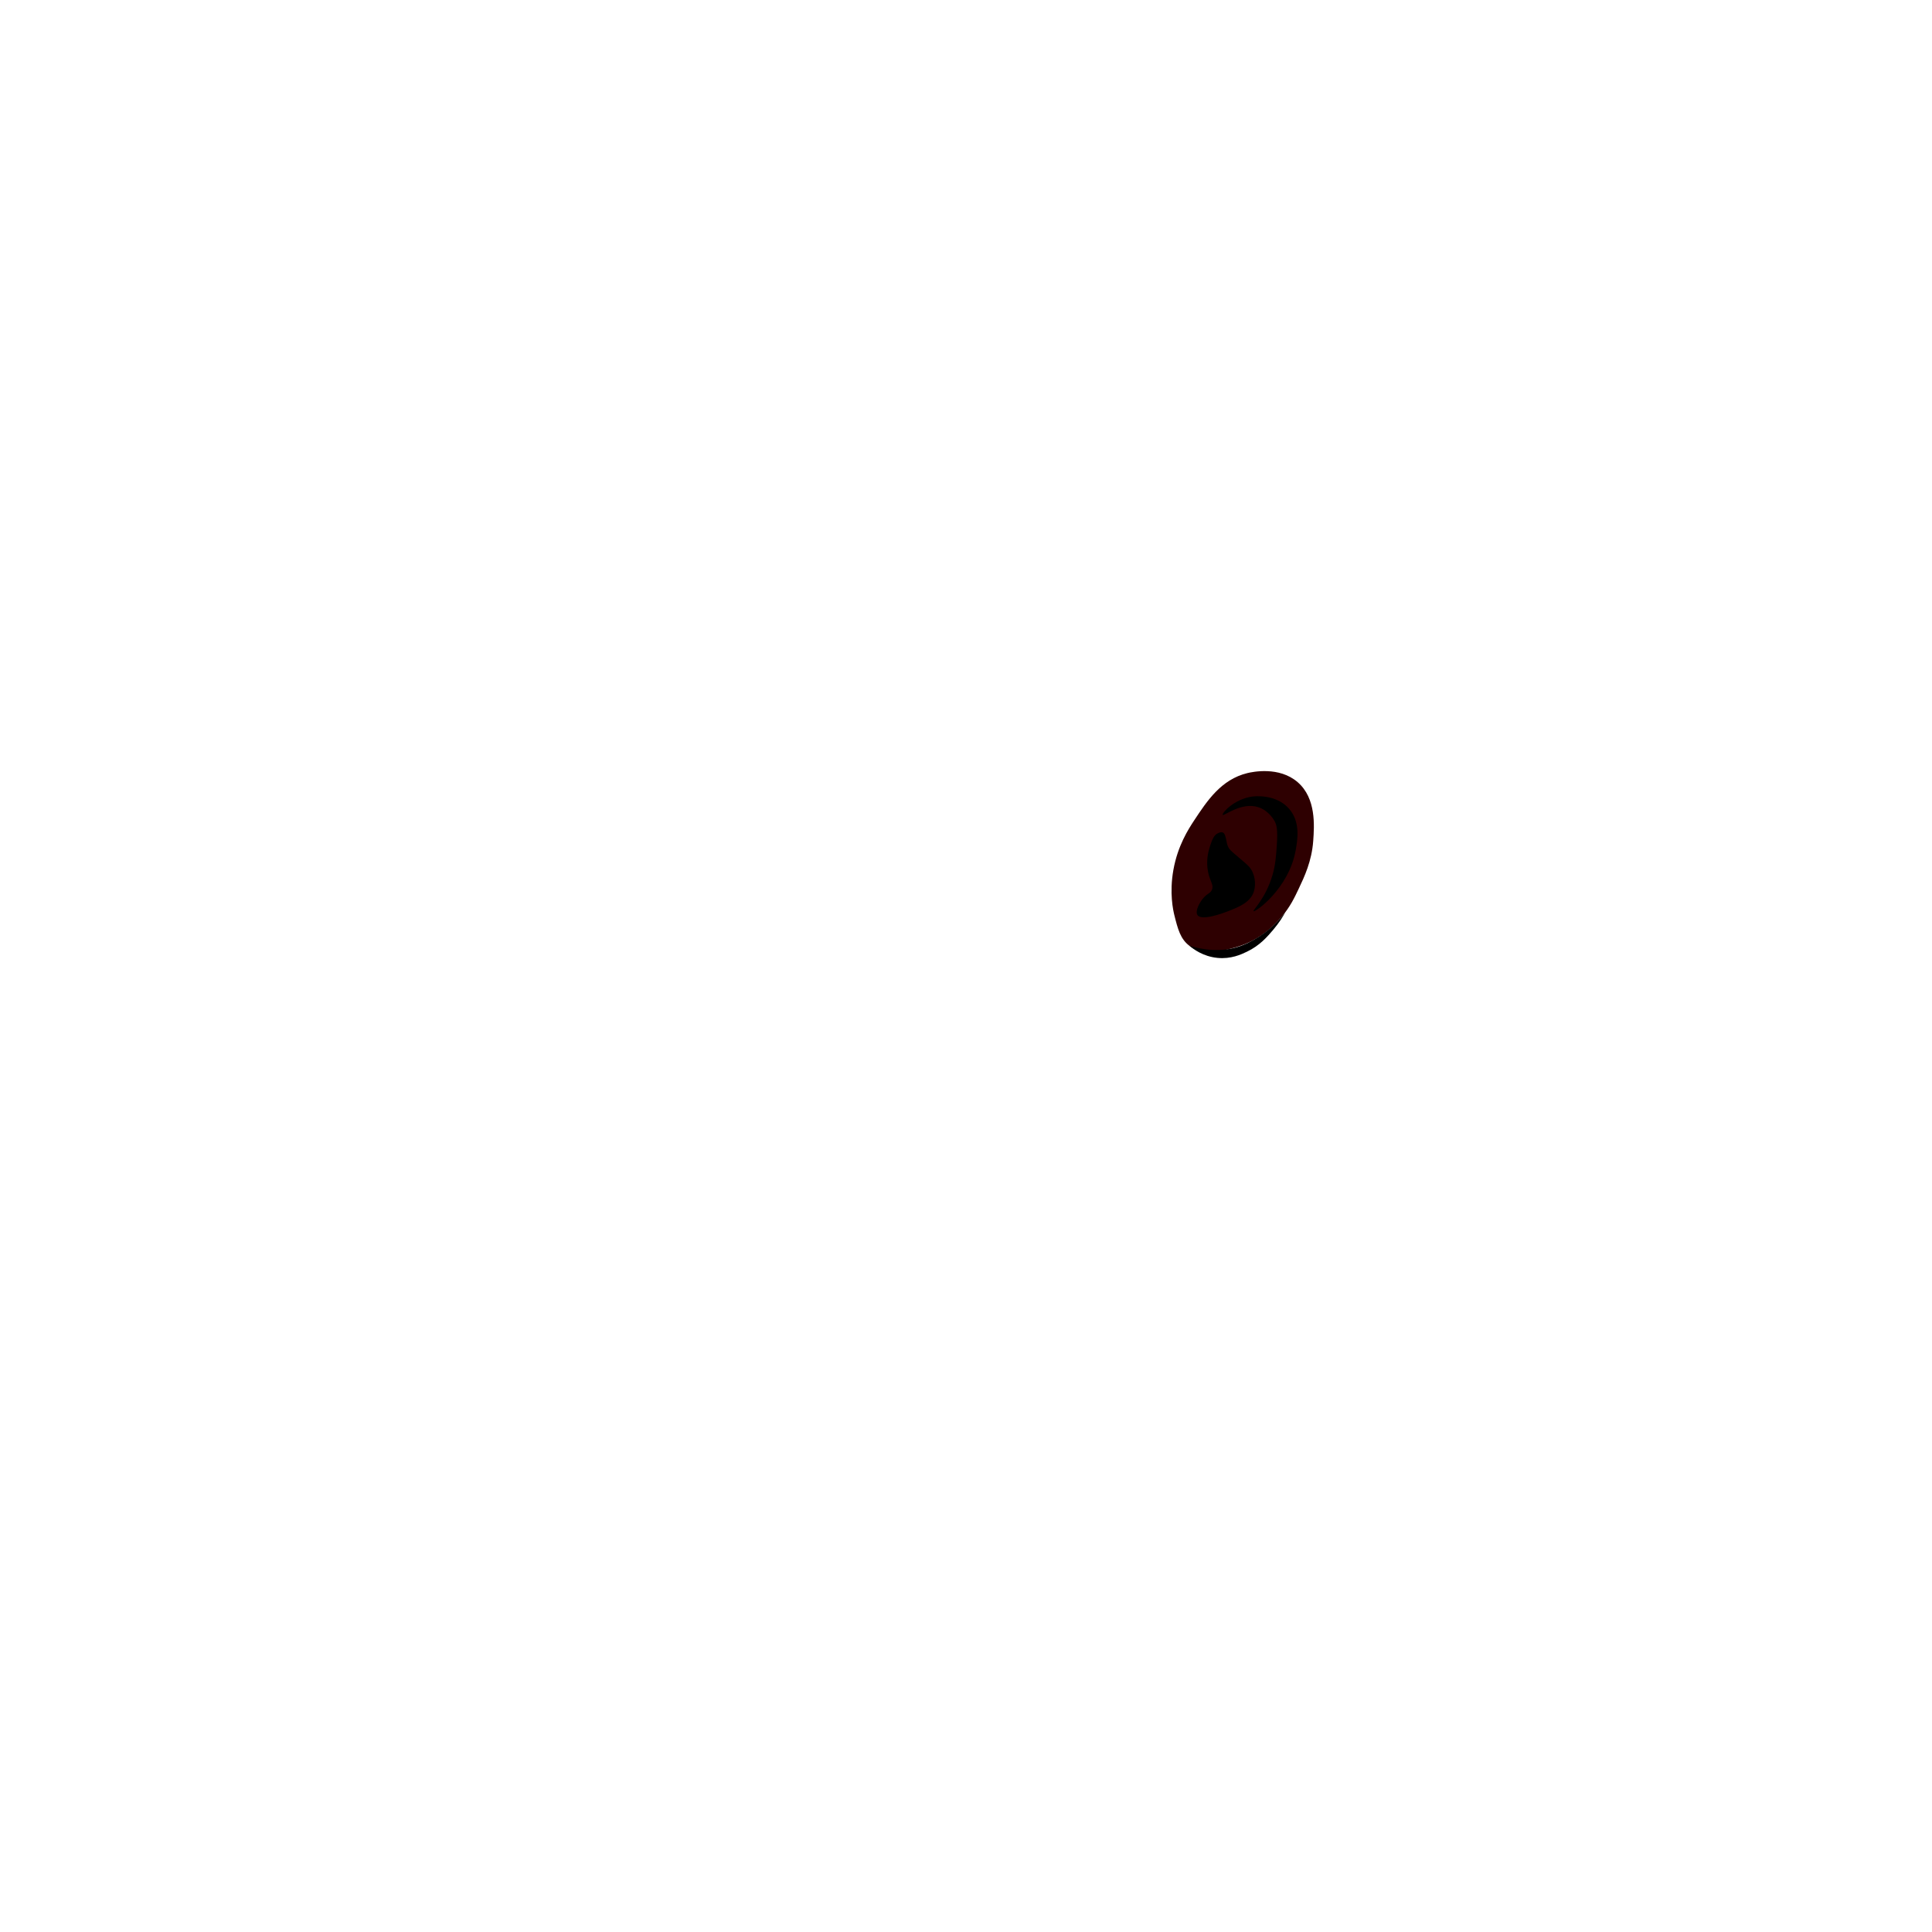
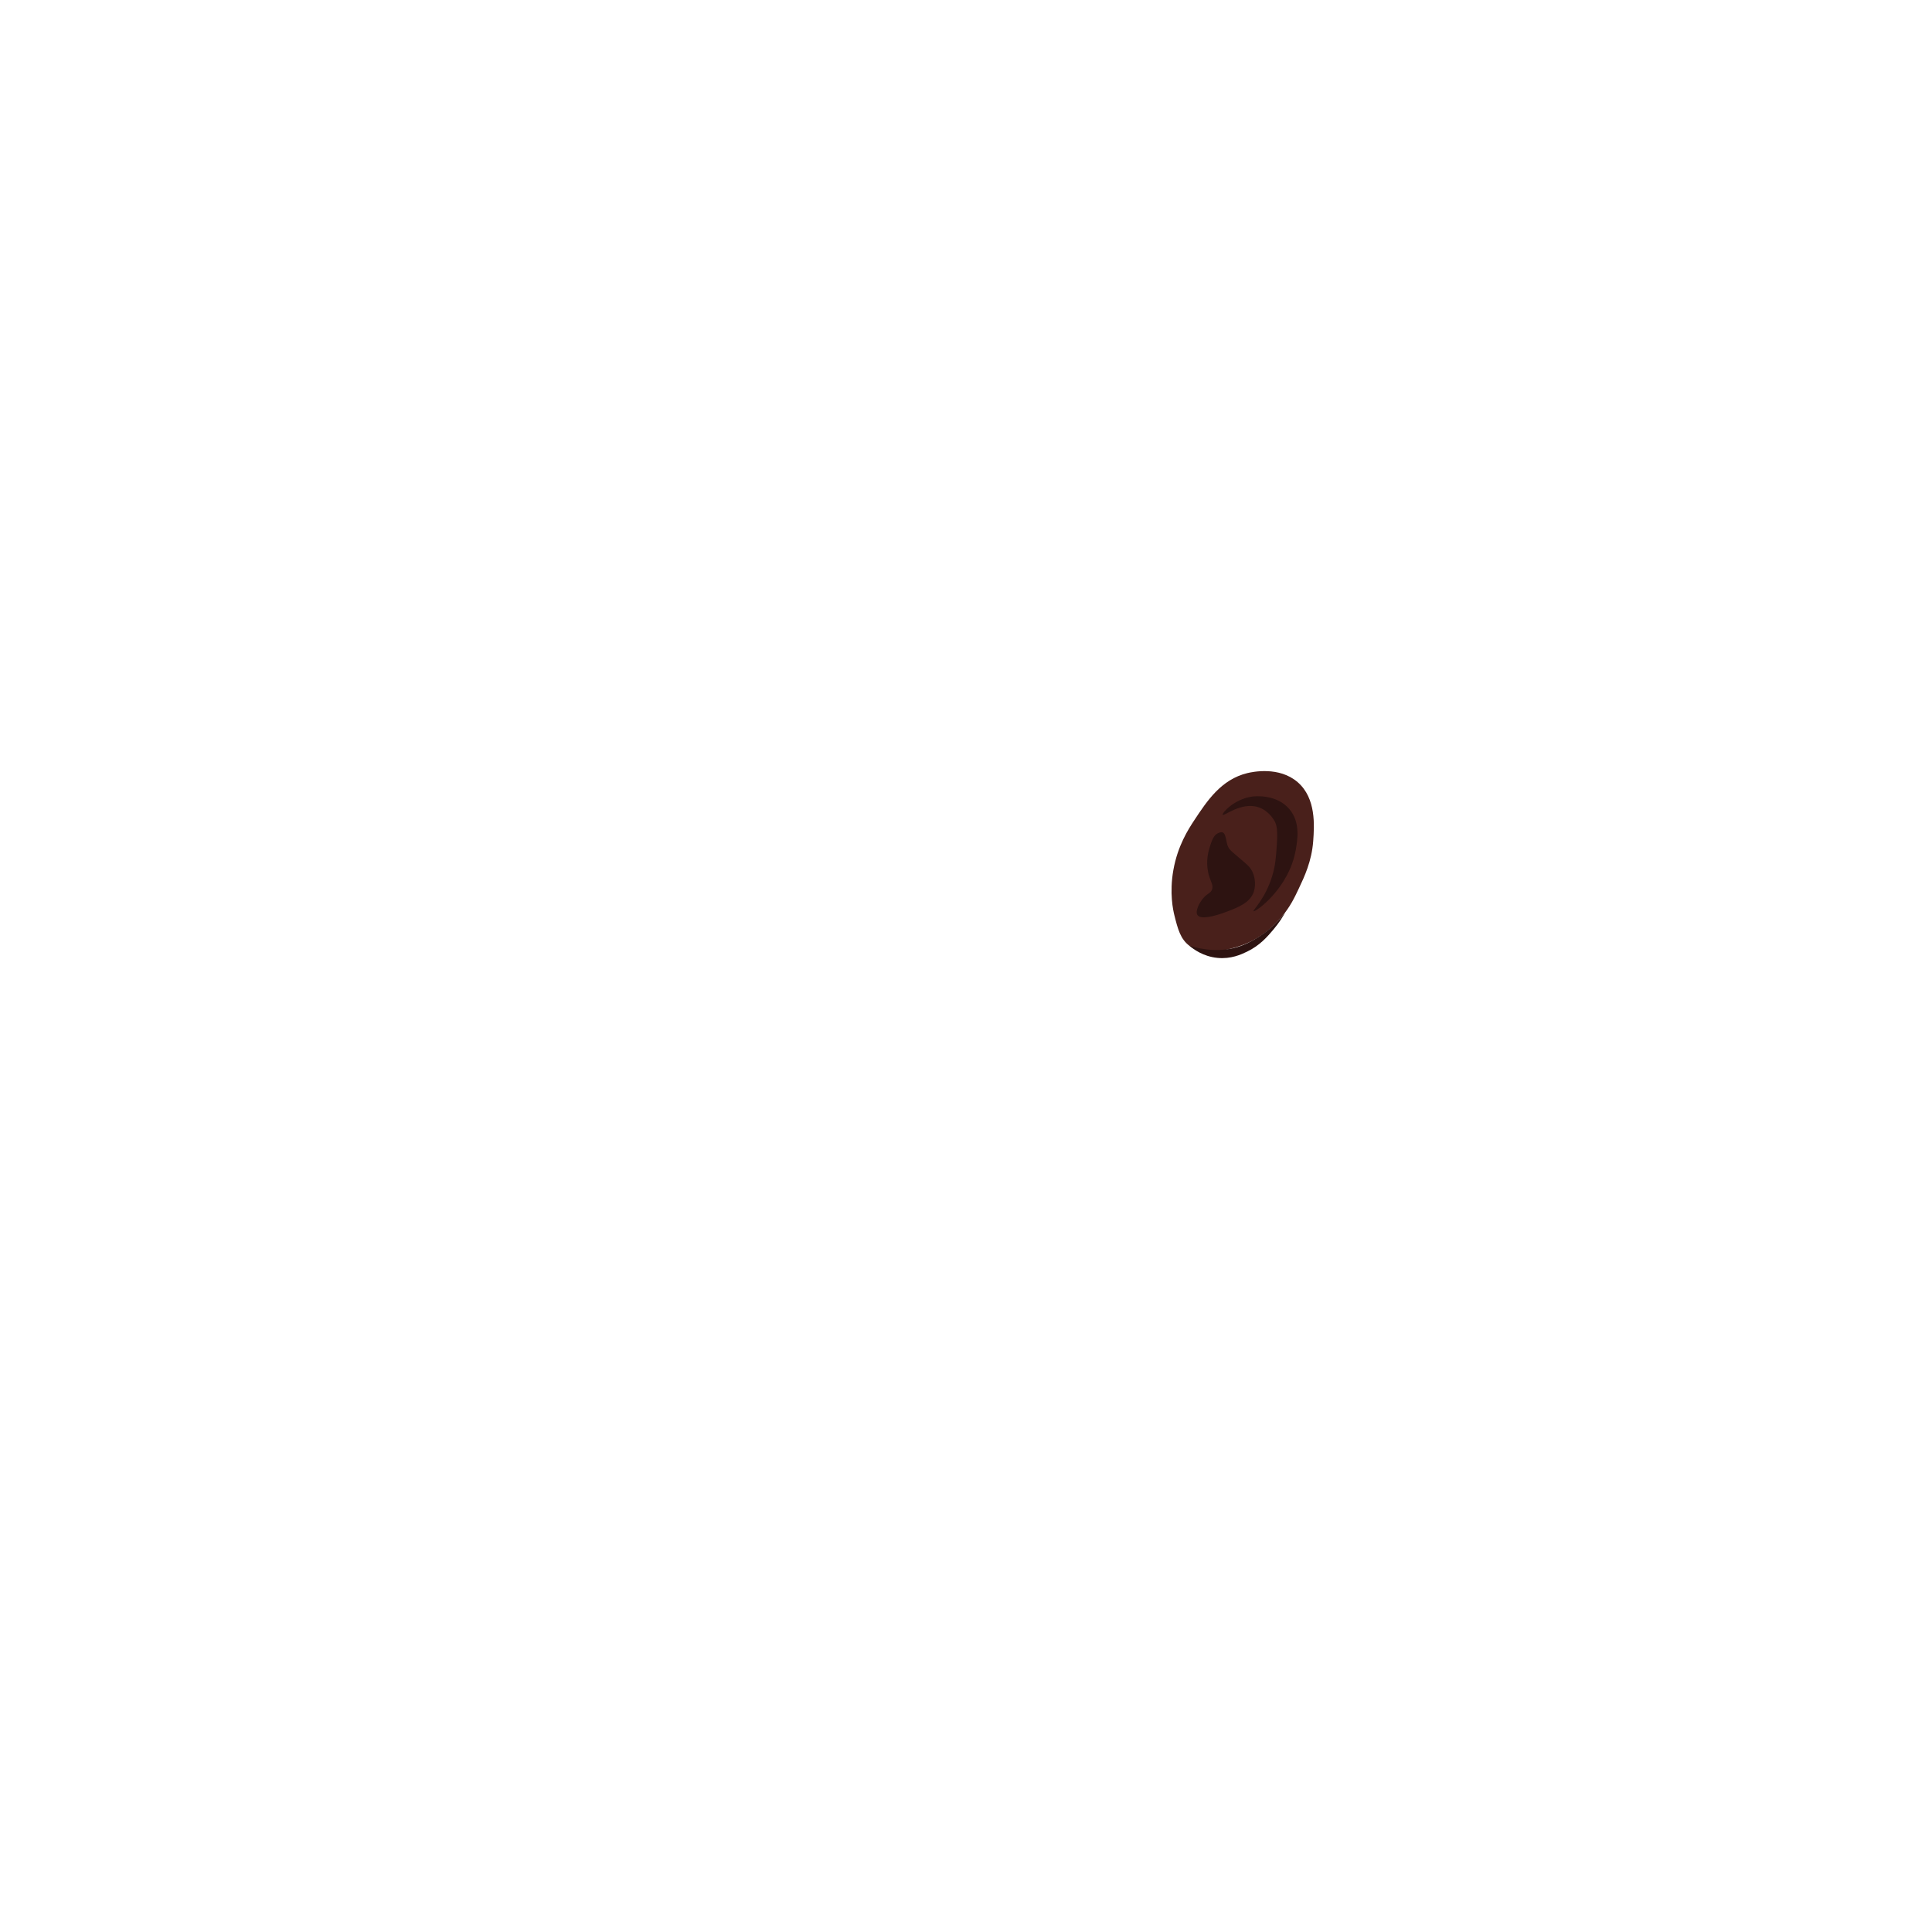
<svg xmlns="http://www.w3.org/2000/svg" id="Base_-_ear" viewBox="0 0 500 500">
  <defs>
-     <style>.cls-1{fill:#2e0001;}</style>
+     <style>.cls-1{fill:#49201b;}.cls-2{fill:#2d1311;}</style>
  </defs>
  <path class="cls-1" d="m322.81,200.08c-6.76,1.64-10.41,7.16-13.76,12.24-1.51,2.29-4.26,6.55-5.38,12.82-1.07,5.99-.05,10.49.26,11.74.87,3.47,1.54,6.14,3.9,7.9,3.61,2.68,8.58,1.31,11.83.42,6.81-1.88,10.76-6.42,12.05-7.95,2.18-2.57,3.28-4.89,4.43-7.32,1.42-3,3.34-7.05,3.72-12.29.28-3.95.79-11.03-4.01-15.2-4.8-4.17-11.72-2.68-13.05-2.36Z" />
  <g id="Ear_copy_2">
    <g>
-       <path d="m307.84,244.77c3.34,1.01,8.25,1.82,13.21.06,1.49-.53,2.68-1.19,3.3-1.53,4.1-2.28,6.75-5.19,8.28-7.19-.63,1.14-1.63,2.75-3.1,4.49-1.51,1.78-3.48,4.11-6.85,5.71-1.44.69-4.08,1.94-7.62,1.59-3.73-.37-6.25-2.3-7.23-3.14Z" />
-       <path d="m314.9,215.81c-.6.37-1.17,1.17-1.91,3.71-.27.92-.93,3.3-.33,6.2.51,2.47,1.52,3.27.98,4.56-.4.95-1.08.85-2.14,2.05-1.11,1.25-2.25,3.48-1.61,4.47,1.07,1.64,6.82-.56,7.5-.82,3.12-1.19,6.17-2.36,7.11-5.25.64-2,.26-4.77-1.25-6.44-1.09-1.2-4.52-3.77-5.1-4.61-.16-.23-.28-.47-.28-.47-.25-.5-.33-.92-.36-1.07-.32-1.58-.49-2.39-.98-2.66-.58-.32-1.45.22-1.63.33Z" />
-       <path d="m316.42,210.88c-.24-.4,2.9-4.07,7.66-4.73.43-.06,6.22-.77,9.62,3.26,2.9,3.43,2.09,7.98,1.63,10.6-1.77,10.01-10.52,16.15-10.92,15.81-.27-.22,3.11-3.25,4.89-9.29.78-2.64.93-4.74,1.14-7.83.29-4.12-.12-5.28-.49-6.03-.12-.24-1.45-2.82-4.24-3.75-4.45-1.49-9.02,2.42-9.29,1.96Z" />
+       <path class="cls-2" d="m307.84,244.77c3.34,1.01,8.25,1.82,13.21.06,1.49-.53,2.68-1.19,3.3-1.53,4.1-2.28,6.75-5.19,8.28-7.19-.63,1.14-1.63,2.75-3.1,4.49-1.51,1.78-3.48,4.11-6.85,5.71-1.44.69-4.08,1.94-7.62,1.59-3.73-.37-6.25-2.3-7.23-3.14Z" />
+       <path class="cls-2" d="m314.9,215.81c-.6.37-1.17,1.17-1.91,3.71-.27.92-.93,3.3-.33,6.2.51,2.47,1.52,3.27.98,4.56-.4.95-1.08.85-2.14,2.05-1.11,1.25-2.25,3.48-1.61,4.47,1.07,1.64,6.82-.56,7.5-.82,3.12-1.19,6.17-2.36,7.11-5.25.64-2,.26-4.77-1.25-6.44-1.09-1.2-4.52-3.77-5.1-4.61-.16-.23-.28-.47-.28-.47-.25-.5-.33-.92-.36-1.07-.32-1.58-.49-2.39-.98-2.66-.58-.32-1.45.22-1.63.33Z" />
+       <path class="cls-2" d="m316.42,210.88c-.24-.4,2.9-4.07,7.66-4.73.43-.06,6.22-.77,9.62,3.26,2.9,3.43,2.09,7.98,1.63,10.6-1.77,10.01-10.52,16.15-10.92,15.81-.27-.22,3.11-3.25,4.89-9.29.78-2.64.93-4.74,1.14-7.83.29-4.12-.12-5.28-.49-6.03-.12-.24-1.45-2.82-4.24-3.75-4.45-1.49-9.02,2.42-9.29,1.96Z" />
    </g>
  </g>
</svg>
